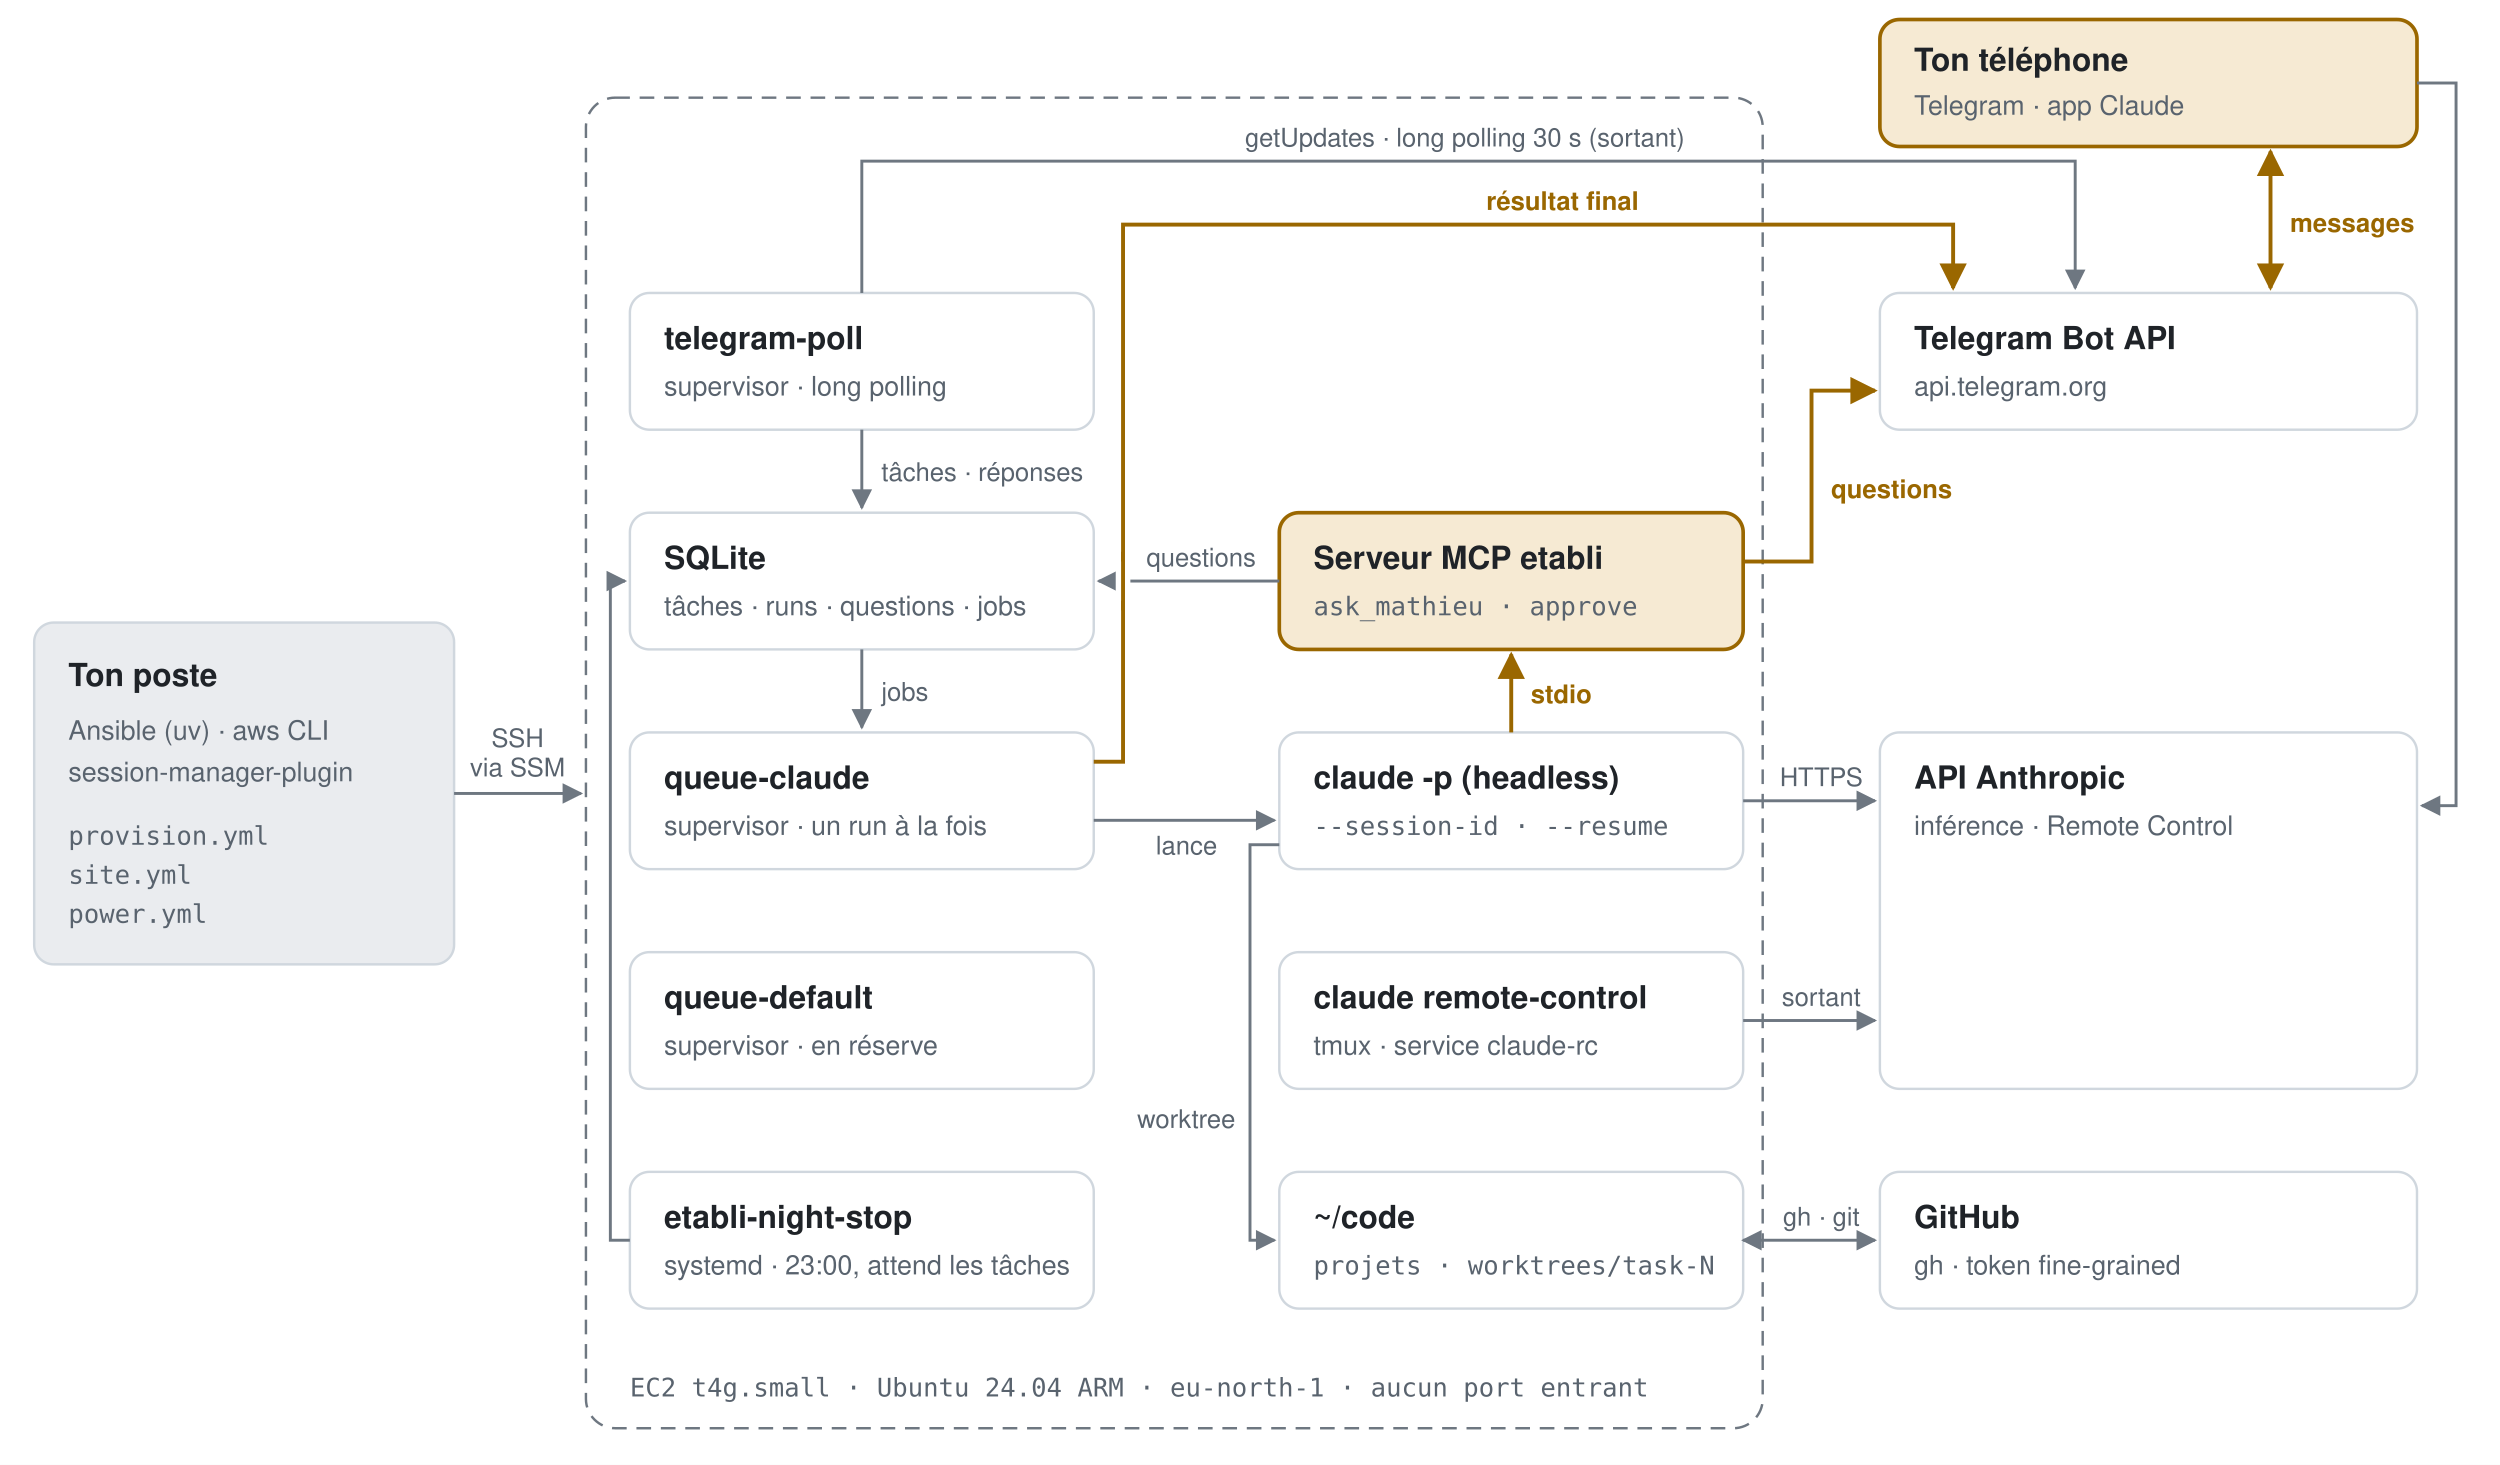
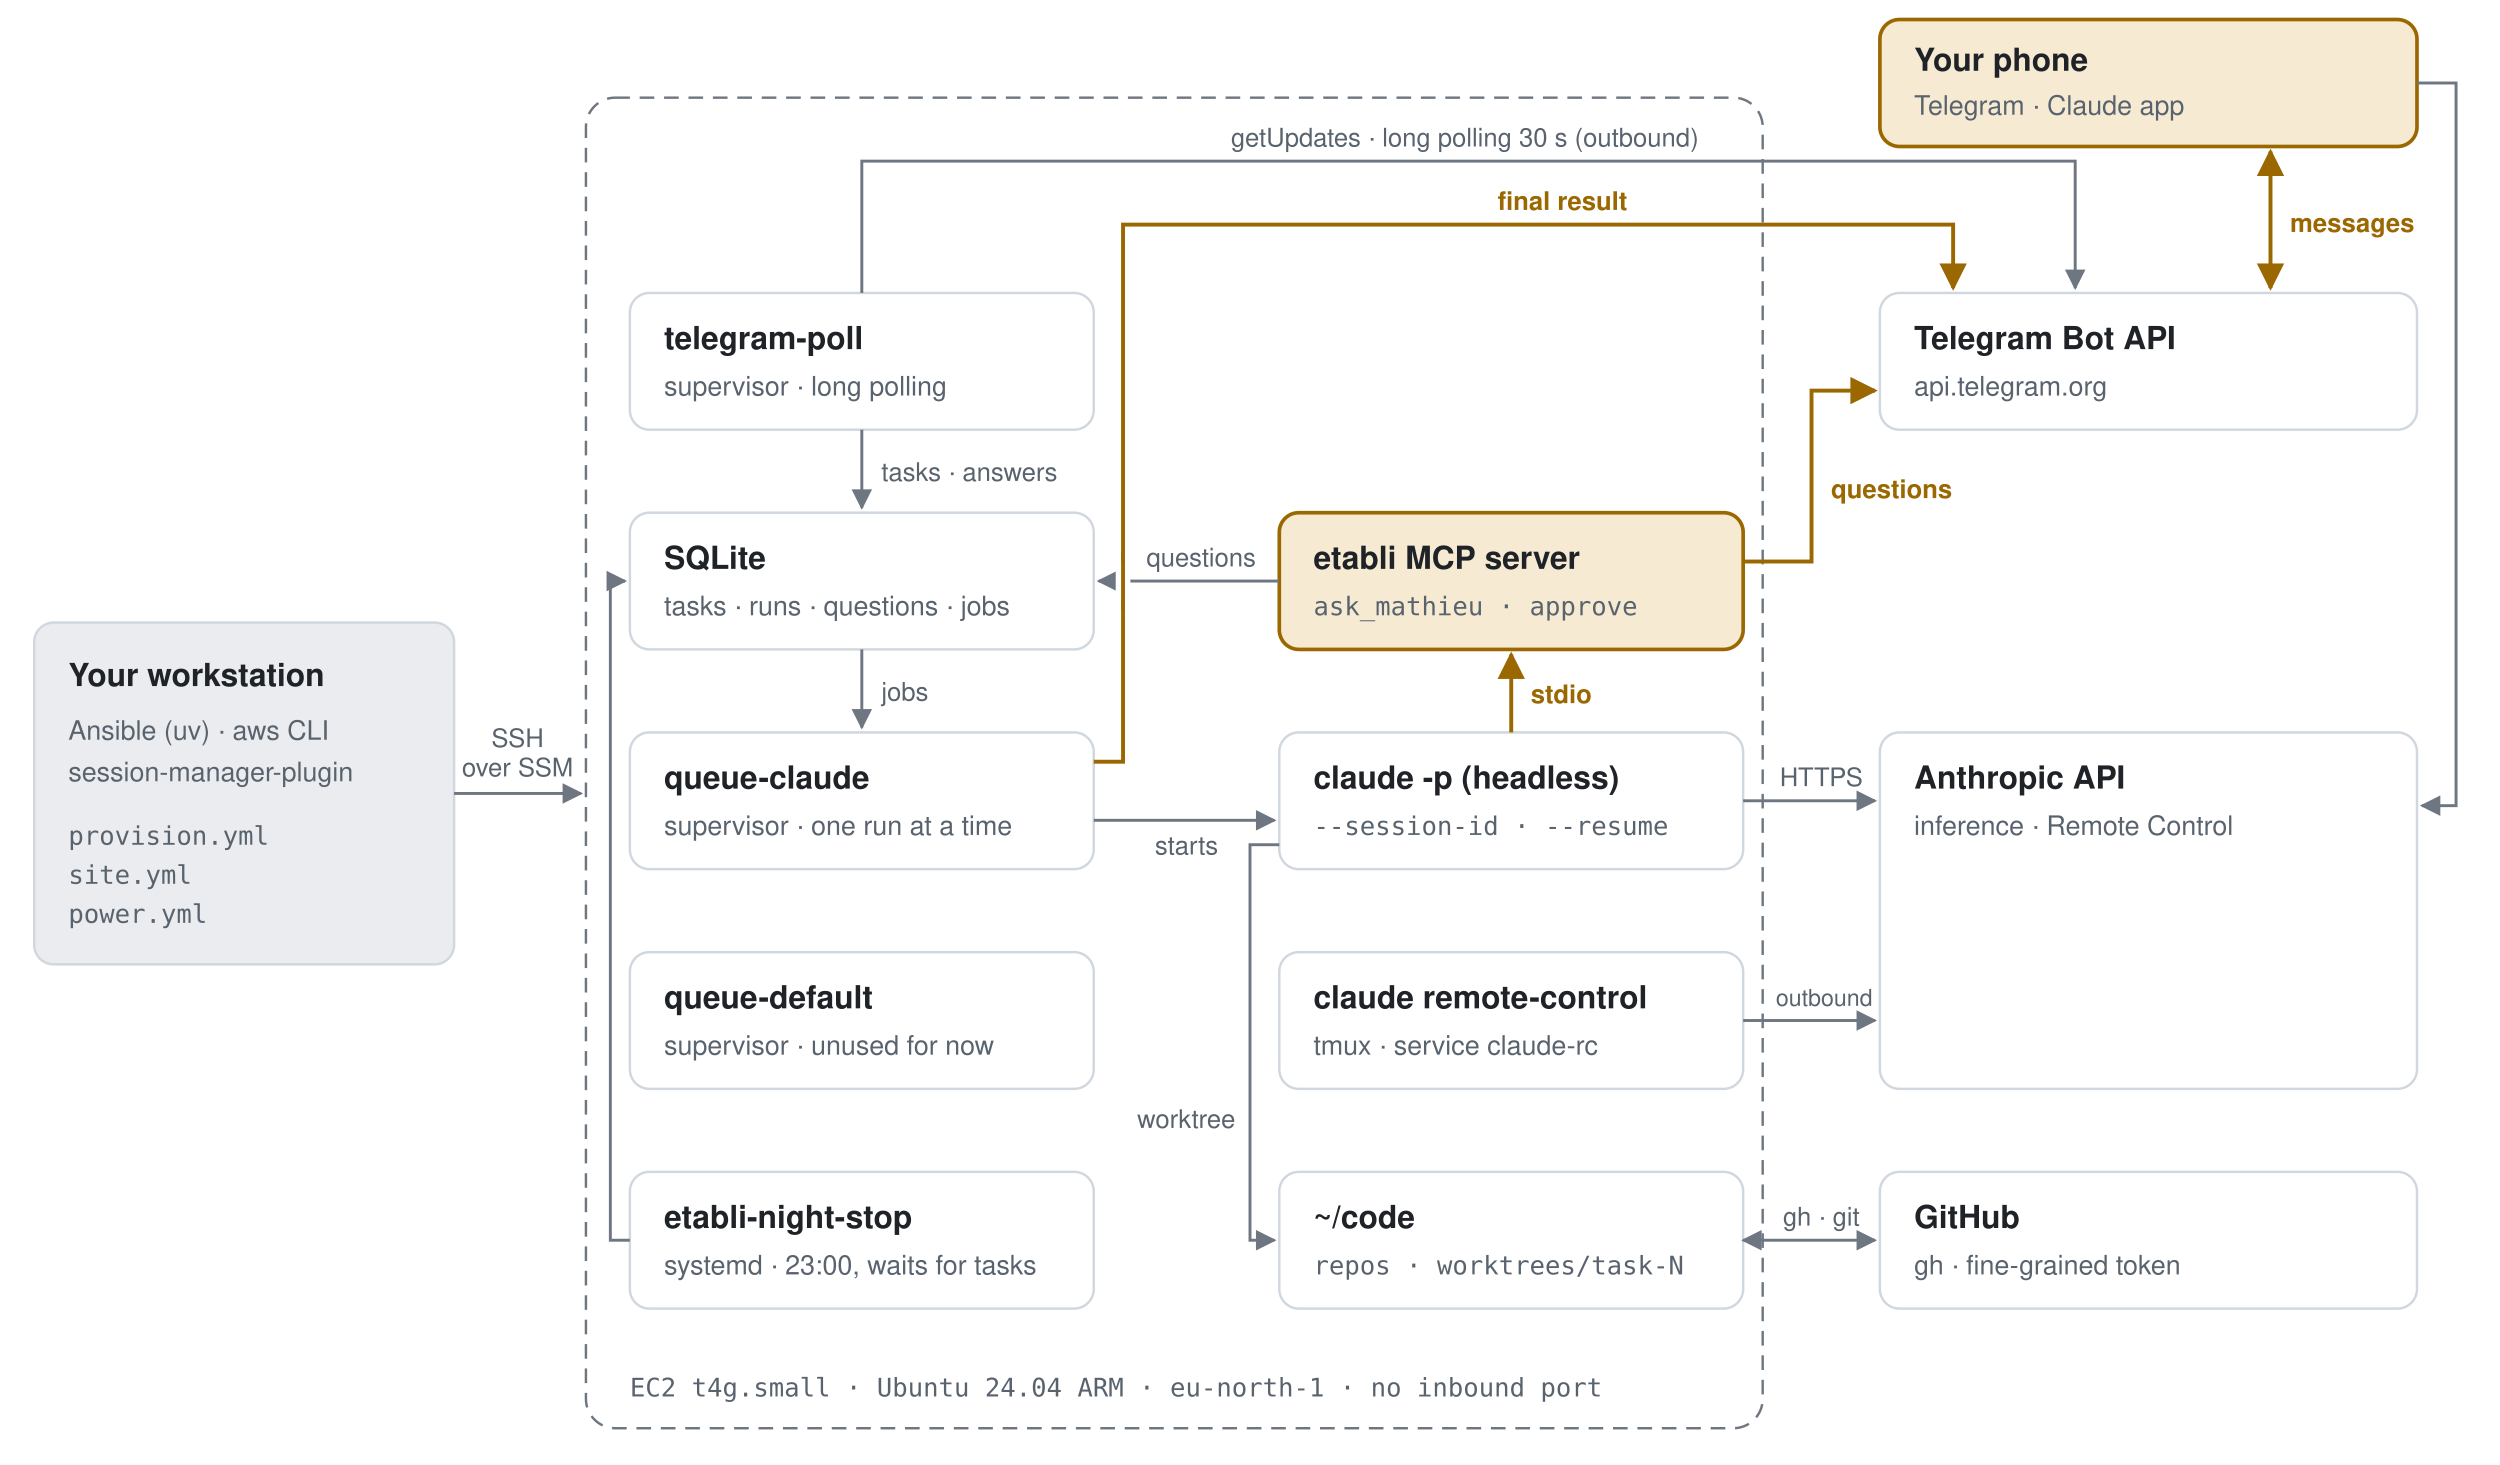
<svg xmlns="http://www.w3.org/2000/svg" viewBox="0 0 1024 600" width="1024" height="600" font-family="-apple-system, BlinkMacSystemFont, 'Segoe UI', Helvetica, Arial, sans-serif">
  <style>
    .bg { fill: #ffffff; }
    .box { fill: #ffffff; stroke: #d0d7de; stroke-width: 1; }
    .box-local { fill: #eaecef; stroke: #d0d7de; stroke-width: 1; }
    .box-accent { fill: #f6ead3; stroke: #9a6700; stroke-width: 1.5; }
    .ec2 { fill: none; stroke: #6e7781; stroke-width: 1; stroke-dasharray: 6 4; }
    .t { fill: #1f2328; font-size: 13px; font-weight: 600; }
    .s { fill: #59636e; font-size: 11px; }
    .m { fill: #59636e; font-size: 10.5px; font-family: ui-monospace, SFMono-Regular, Menlo, monospace; }
    .l { fill: #59636e; font-size: 10.5px; }
    .l-accent { fill: #9a6700; font-size: 10.5px; font-weight: 600; }
    .e { fill: none; stroke: #6e7781; stroke-width: 1.2; }
    .e-accent { fill: none; stroke: #9a6700; stroke-width: 1.6; }
    .halo { fill: none; stroke: #ffffff; stroke-width: 6; }
    .head { fill: #6e7781; }
    .head-accent { fill: #9a6700; }
    @media (prefers-color-scheme: dark) {
      .bg { fill: #0d1117; }
      .box { fill: #161b22; stroke: #3d444d; }
      .box-local { fill: #21262d; stroke: #3d444d; }
      .box-accent { fill: #2e2412; stroke: #d29922; }
      .ec2 { stroke: #8b949e; }
      .t { fill: #e6edf3; }
      .s, .m, .l { fill: #9198a1; }
      .l-accent { fill: #d29922; }
      .e { stroke: #8b949e; }
      .e-accent { stroke: #d29922; }
      .halo { stroke: #0d1117; }
      .head { fill: #8b949e; }
      .head-accent { fill: #d29922; }
    }
  </style>
  <defs>
    <marker id="a" viewBox="0 0 10 10" refX="9" refY="5" markerWidth="7" markerHeight="7" orient="auto-start-reverse">
      <path class="head" d="M0 0 L10 5 L0 10 z" />
    </marker>
    <marker id="aa" viewBox="0 0 10 10" refX="9" refY="5" markerWidth="7" markerHeight="7" orient="auto-start-reverse">
      <path class="head-accent" d="M0 0 L10 5 L0 10 z" />
    </marker>
  </defs>
  <rect class="bg" width="1024" height="600" />
  <rect class="box-local" x="14" y="255" width="172" height="140" rx="8" />
-   <text class="t" x="28" y="281">Ton poste</text>
+   <text class="t" x="28" y="281">Your workstation</text>
  <text class="s" x="28" y="303">Ansible (uv) · aws CLI</text>
  <text class="s" x="28" y="320">session-manager-plugin</text>
  <text class="m" x="28" y="346">provision.yml</text>
  <text class="m" x="28" y="362">site.yml</text>
  <text class="m" x="28" y="378">power.yml</text>
  <text class="l" x="212" y="306" text-anchor="middle">SSH</text>
-   <text class="l" x="212" y="318" text-anchor="middle">via SSM</text>
+   <text class="l" x="212" y="318" text-anchor="middle">over SSM</text>
  <path class="e" d="M186 325 H238" marker-end="url(#a)" />
  <rect class="ec2" x="240" y="40" width="482" height="545" rx="12" />
-   <text class="m" x="258" y="572">EC2 t4g.small · Ubuntu 24.04 ARM · eu-north-1 · aucun port entrant</text>
+   <text class="m" x="258" y="572">EC2 t4g.small · Ubuntu 24.04 ARM · eu-north-1 · no inbound port</text>
  <rect class="box" x="258" y="120" width="190" height="56" rx="8" />
  <text class="t" x="272" y="143">telegram-poll</text>
  <text class="s" x="272" y="162">supervisor · long polling</text>
  <rect class="box" x="258" y="210" width="190" height="56" rx="8" />
  <text class="t" x="272" y="233">SQLite</text>
-   <text class="s" x="272" y="252">tâches · runs · questions · jobs</text>
+   <text class="s" x="272" y="252">tasks · runs · questions · jobs</text>
  <rect class="box" x="258" y="300" width="190" height="56" rx="8" />
  <text class="t" x="272" y="323">queue-claude</text>
-   <text class="s" x="272" y="342">supervisor · un run à la fois</text>
+   <text class="s" x="272" y="342">supervisor · one run at a time</text>
  <rect class="box" x="258" y="390" width="190" height="56" rx="8" />
  <text class="t" x="272" y="413">queue-default</text>
-   <text class="s" x="272" y="432">supervisor · en réserve</text>
+   <text class="s" x="272" y="432">supervisor · unused for now</text>
  <rect class="box" x="258" y="480" width="190" height="56" rx="8" />
  <text class="t" x="272" y="503">etabli-night-stop</text>
-   <text class="s" x="272" y="522">systemd · 23:00, attend les tâches</text>
+   <text class="s" x="272" y="522">systemd · 23:00, waits for tasks</text>
  <rect class="box-accent" x="524" y="210" width="190" height="56" rx="8" />
-   <text class="t" x="538" y="233">Serveur MCP etabli</text>
+   <text class="t" x="538" y="233">etabli MCP server</text>
  <text class="m" x="538" y="252">ask_mathieu · approve</text>
  <rect class="box" x="524" y="300" width="190" height="56" rx="8" />
  <text class="t" x="538" y="323">claude -p (headless)</text>
  <text class="m" x="538" y="342">--session-id · --resume</text>
  <rect class="box" x="524" y="390" width="190" height="56" rx="8" />
  <text class="t" x="538" y="413">claude remote-control</text>
  <text class="s" x="538" y="432">tmux · service claude-rc</text>
  <rect class="box" x="524" y="480" width="190" height="56" rx="8" />
  <text class="t" x="538" y="503">~/code</text>
-   <text class="m" x="538" y="522">projets · worktrees/task-N</text>
+   <text class="m" x="538" y="522">repos · worktrees/task-N</text>
  <rect class="box-accent" x="770" y="8" width="220" height="52" rx="8" />
-   <text class="t" x="784" y="29">Ton téléphone</text>
-   <text class="s" x="784" y="47">Telegram · app Claude</text>
+   <text class="t" x="784" y="29">Your phone</text>
+   <text class="s" x="784" y="47">Telegram · Claude app</text>
  <rect class="box" x="770" y="120" width="220" height="56" rx="8" />
  <text class="t" x="784" y="143">Telegram Bot API</text>
  <text class="s" x="784" y="162">api.telegram.org</text>
  <rect class="box" x="770" y="300" width="220" height="146" rx="8" />
-   <text class="t" x="784" y="323">API Anthropic</text>
-   <text class="s" x="784" y="342">inférence · Remote Control</text>
+   <text class="t" x="784" y="323">Anthropic API</text>
+   <text class="s" x="784" y="342">inference · Remote Control</text>
  <rect class="box" x="770" y="480" width="220" height="56" rx="8" />
  <text class="t" x="784" y="503">GitHub</text>
-   <text class="s" x="784" y="522">gh · token fine-grained</text>
+   <text class="s" x="784" y="522">gh · fine-grained token</text>
  <path class="e" d="M353 120 V66 H850 V118" marker-end="url(#a)" />
-   <text class="l" x="600" y="60" text-anchor="middle">getUpdates · long polling 30 s (sortant)</text>
+   <text class="l" x="600" y="60" text-anchor="middle">getUpdates · long polling 30 s (outbound)</text>
  <path class="e-accent" d="M448 312 H460 V92 H800 V118" marker-end="url(#aa)" />
-   <text class="l-accent" x="640" y="86" text-anchor="middle">résultat final</text>
+   <text class="l-accent" x="640" y="86" text-anchor="middle">final result</text>
  <path class="e-accent" d="M930 62 V118" marker-start="url(#aa)" marker-end="url(#aa)" />
  <text class="l-accent" x="938" y="95">messages</text>
  <path class="e" d="M990 34 H1006 V330 H992" marker-end="url(#a)" />
  <path class="e" d="M353 176 V208" marker-end="url(#a)" />
-   <text class="l" x="361" y="197">tâches · réponses</text>
+   <text class="l" x="361" y="197">tasks · answers</text>
  <path class="e" d="M353 266 V298" marker-end="url(#a)" />
  <text class="l" x="361" y="287">jobs</text>
  <path class="e" d="M258 508 H250 V238 H256" marker-end="url(#a)" />
  <path class="e" d="M524 238 H450" marker-end="url(#a)" />
  <path class="halo" d="M460 246 V230" />
  <path class="e-accent" d="M460 250 V226" />
  <text class="l" x="492" y="232" text-anchor="middle">questions</text>
  <path class="e" d="M448 336 H522" marker-end="url(#a)" />
-   <text class="l" x="486" y="350" text-anchor="middle">lance</text>
+   <text class="l" x="486" y="350" text-anchor="middle">starts</text>
  <path class="e-accent" d="M619 300 V268" marker-end="url(#aa)" />
  <text class="l-accent" x="627" y="288">stdio</text>
  <path class="e-accent" d="M714 230 H742 V160 H768" marker-end="url(#aa)" />
  <text class="l-accent" x="750" y="204">questions</text>
  <path class="e" d="M714 328 H768" marker-end="url(#a)" />
  <text class="l" x="746" y="322" text-anchor="middle">HTTPS</text>
  <path class="e" d="M714 418 H768" marker-end="url(#a)" />
-   <text class="l" x="746" y="412" text-anchor="middle">sortant</text>
+   <text class="l" x="767" y="412" text-anchor="end" style="font-size: 9.5px">outbound</text>
  <path class="e" d="M524 346 H512 V508 H522" marker-end="url(#a)" />
  <text class="l" x="506" y="462" text-anchor="end">worktree</text>
  <path class="e" d="M714 508 H768" marker-start="url(#a)" marker-end="url(#a)" />
  <text class="l" x="746" y="502" text-anchor="middle">gh · git</text>
</svg>
